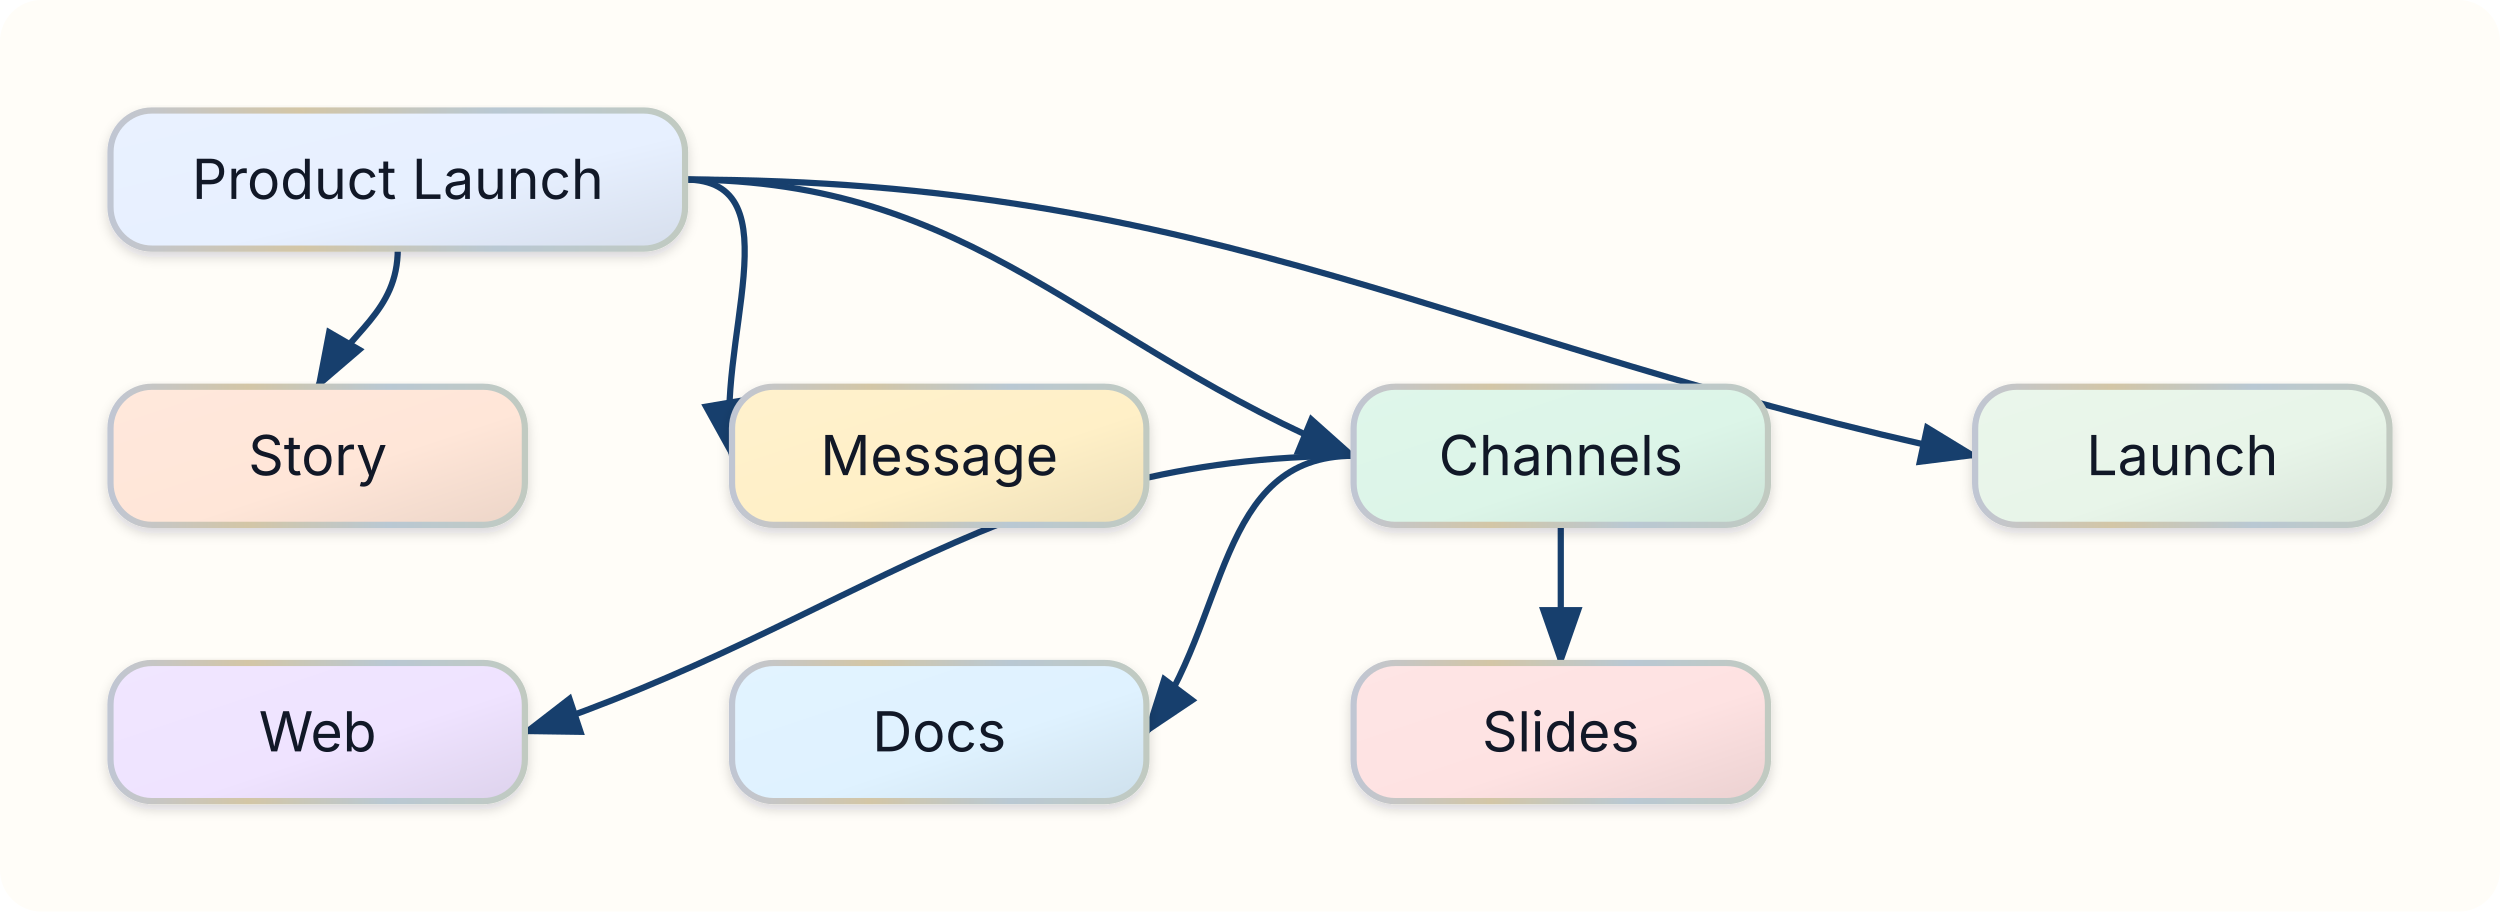
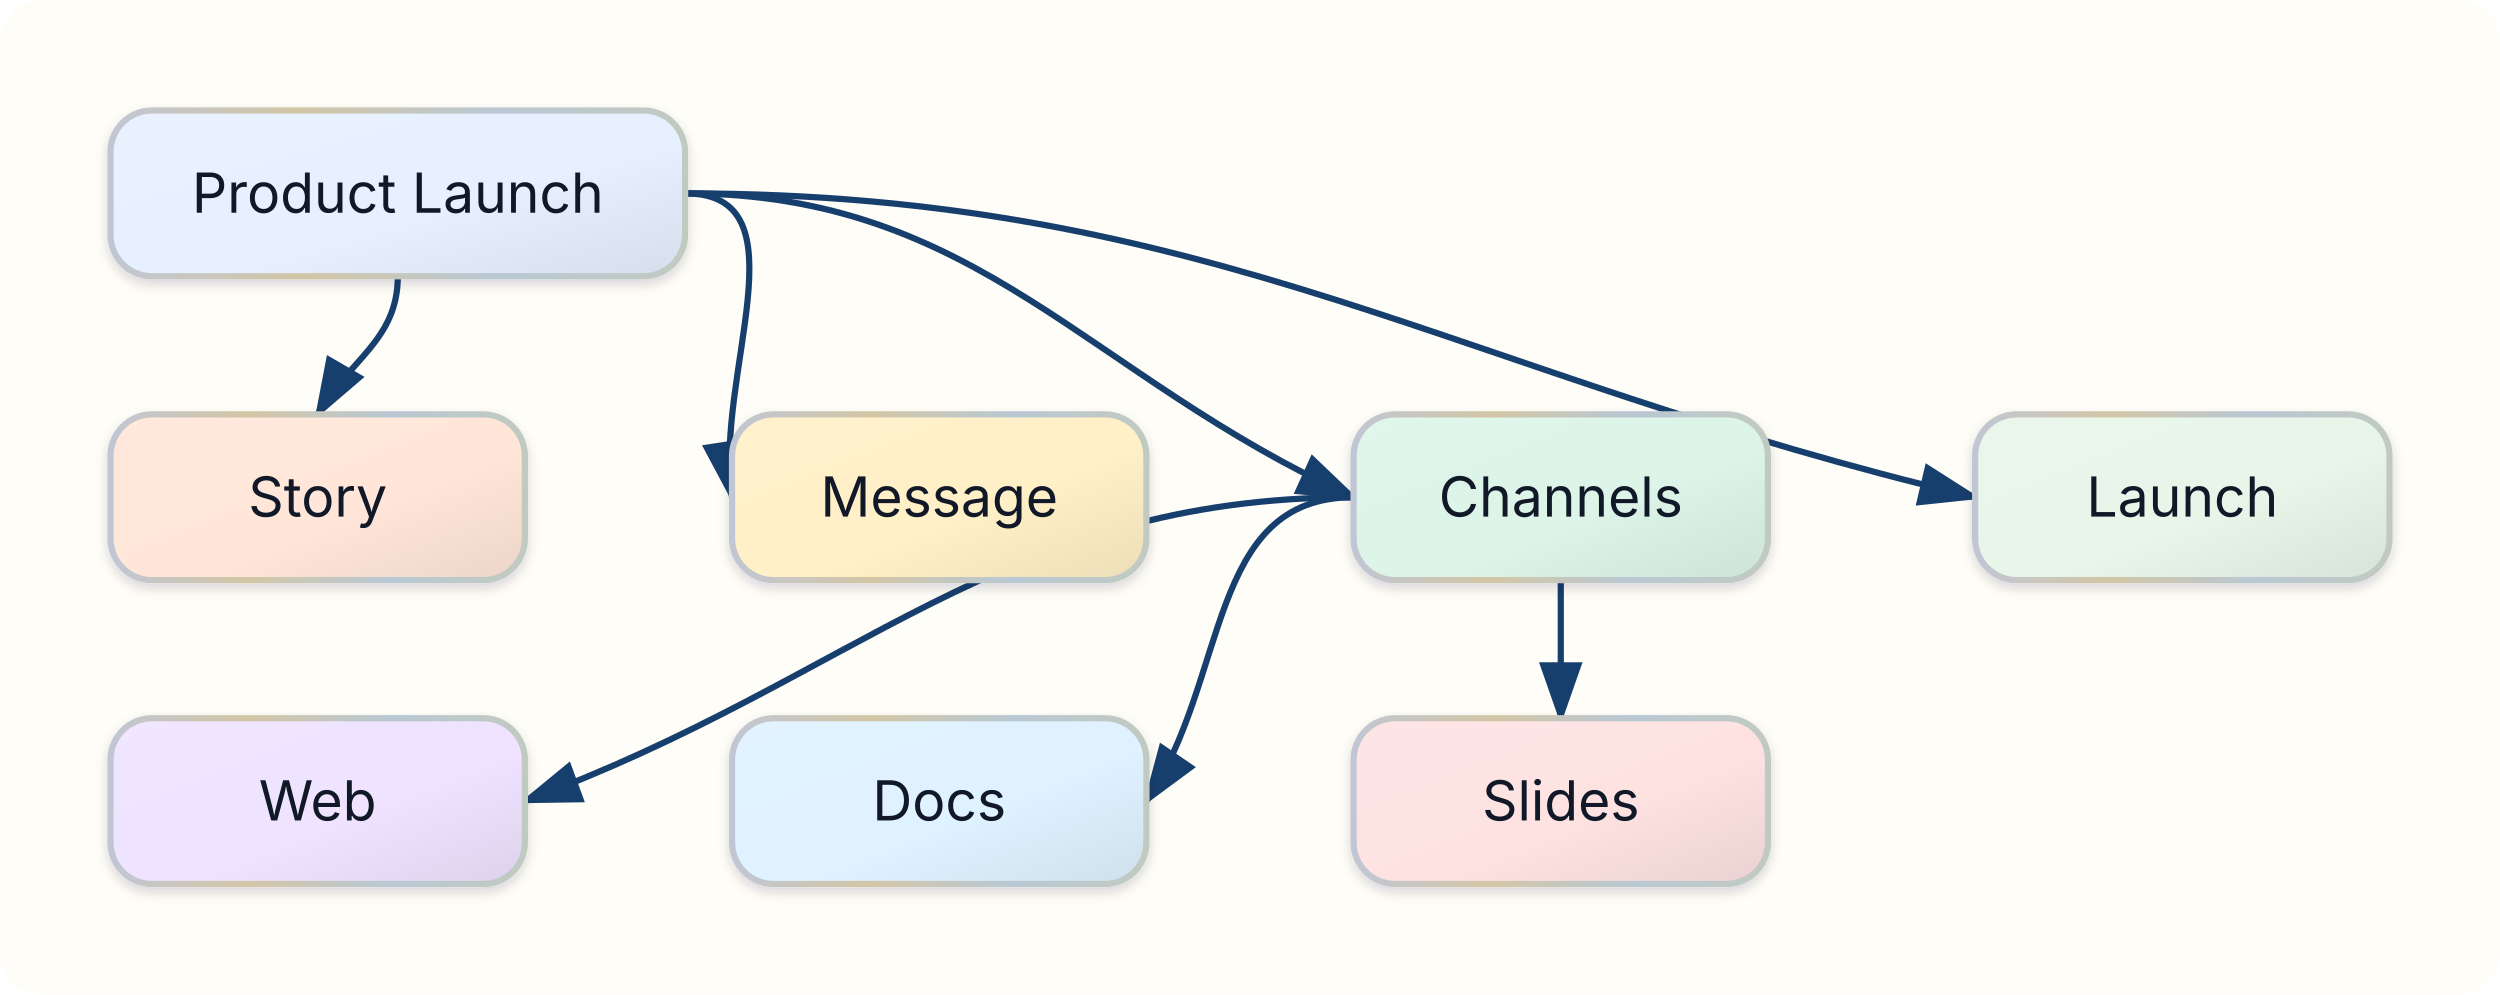
- <svg xmlns="http://www.w3.org/2000/svg" width="724.00" height="264.00" viewBox="0 0 724.00 264.00">
+ <svg xmlns="http://www.w3.org/2000/svg" width="724.00" height="288.00" viewBox="0 0 724.00 288.00">
  <defs>
    <marker id="arrowhead" markerWidth="10" markerHeight="7" refX="9" refY="3.5" orient="auto">
      <polygon points="0 0, 10 3.5, 0 7" fill="#173F6D" />
    </marker>
  </defs>
-   <rect width="724.00" height="264.00" fill="#FFFDF8" rx="12.00" ry="12.00" />
-   <path d="M 115.20,72.00 C 115.20,90.50 101.28,96.00 92.00,112.00" fill="none" stroke="#173F6D" stroke-width="1.80" marker-end="url(#arrowhead)" />
-   <path d="M 198.40,52.00 C 230.86,52.00 206.56,100.00 212.00,132.00" fill="none" stroke="#173F6D" stroke-width="1.80" marker-end="url(#arrowhead)" />
-   <path d="M 198.40,52.00 C 282.19,52.00 314.56,100.00 392.00,132.00" fill="none" stroke="#173F6D" stroke-width="1.80" marker-end="url(#arrowhead)" />
-   <path d="M 392.00,132.00 C 290.81,132.00 248.00,180.00 152.00,212.00" fill="none" stroke="#173F6D" stroke-width="1.80" marker-end="url(#arrowhead)" />
-   <path d="M 392.00,132.00 C 352.00,132.00 356.00,180.00 332.00,212.00" fill="none" stroke="#173F6D" stroke-width="1.80" marker-end="url(#arrowhead)" />
-   <path d="M 452.00,152.00 C 452.00,168.00 452.00,176.00 452.00,192.00" fill="none" stroke="#173F6D" stroke-width="1.80" marker-end="url(#arrowhead)" />
-   <path d="M 198.40,52.00 C 351.23,52.00 422.56,100.00 572.00,132.00" fill="none" stroke="#173F6D" stroke-width="1.80" marker-end="url(#arrowhead)" />
+   <rect width="724.00" height="288.00" fill="#FFFDF8" rx="12.00" ry="12.00" />
+   <path d="M 115.20,80.00 C 115.20,98.50 101.28,104.00 92.00,120.00" fill="none" stroke="#173F6D" stroke-width="1.80" marker-end="url(#arrowhead)" />
+   <path d="M 198.40,56.00 C 234.02,56.00 206.56,108.80 212.00,144.00" fill="none" stroke="#173F6D" stroke-width="1.80" marker-end="url(#arrowhead)" />
+   <path d="M 198.40,56.00 C 283.46,56.00 314.56,108.80 392.00,144.00" fill="none" stroke="#173F6D" stroke-width="1.80" marker-end="url(#arrowhead)" />
+   <path d="M 392.00,144.00 C 289.75,144.00 248.00,196.80 152.00,232.00" fill="none" stroke="#173F6D" stroke-width="1.80" marker-end="url(#arrowhead)" />
+   <path d="M 392.00,144.00 C 349.40,144.00 356.00,196.80 332.00,232.00" fill="none" stroke="#173F6D" stroke-width="1.80" marker-end="url(#arrowhead)" />
+   <path d="M 452.00,168.00 C 452.00,184.00 452.00,192.00 452.00,208.00" fill="none" stroke="#173F6D" stroke-width="1.80" marker-end="url(#arrowhead)" />
+   <path d="M 198.40,56.00 C 351.93,56.00 422.56,108.80 572.00,144.00" fill="none" stroke="#173F6D" stroke-width="1.80" marker-end="url(#arrowhead)" />
  <g transform="translate(32.00,32.00)">
    <defs>
      <linearGradient id="node-0-fill-gradient" x1="0%" y1="0%" x2="100%" y2="100%">
        <stop offset="0%" stop-color="#E9F1FF" />
        <stop offset="58%" stop-color="#E7F0FF" />
        <stop offset="100%" stop-color="#D6DEEC" />
      </linearGradient>
      <linearGradient id="node-0-stroke-gradient" x1="0%" y1="0%" x2="100%" y2="0%">
        <stop offset="0%" stop-color="#C0C6D3" />
        <stop offset="33%" stop-color="#D3C6A6" />
        <stop offset="67%" stop-color="#B9C8D3" />
        <stop offset="100%" stop-color="#C1CAC1" />
      </linearGradient>
    </defs>
    <defs>
      <filter id="node-0-soft-shadow" x="-8%" y="-8%" width="124%" height="136%" color-interpolation-filters="sRGB">
        <feDropShadow dx="0.00" dy="1.55" stdDeviation="1.65" flood-color="#0F172A" flood-opacity="0.16" />
      </filter>
    </defs>
-     <rect width="166.40" height="40.00" rx="12.00" ry="12.00" fill="url(#node-0-fill-gradient)" stroke="url(#node-0-stroke-gradient)" stroke-width="1.80" filter="url(#node-0-soft-shadow)" />
-     <text x="83.20" y="25.60" text-anchor="middle" font-family="&quot;Segoe UI&quot;, Inter, Arial, sans-serif" font-size="16.00" fill="#111827">Product Launch</text>
+     <rect width="166.40" height="48.00" rx="12.00" ry="12.00" fill="url(#node-0-fill-gradient)" stroke="url(#node-0-stroke-gradient)" stroke-width="1.80" filter="url(#node-0-soft-shadow)" />
+     <text x="83.20" y="29.60" text-anchor="middle" font-family="&quot;Segoe UI&quot;, Inter, Arial, sans-serif" font-size="16.00" fill="#111827">Product Launch</text>
  </g>
-   <g transform="translate(32.00,112.00)">
+   <g transform="translate(32.00,120.00)">
    <defs>
      <linearGradient id="node-1-fill-gradient" x1="0%" y1="0%" x2="100%" y2="100%">
        <stop offset="0%" stop-color="#FFE8DC" />
        <stop offset="58%" stop-color="#FFE6D8" />
        <stop offset="100%" stop-color="#ECD5C8" />
      </linearGradient>
      <linearGradient id="node-1-stroke-gradient" x1="0%" y1="0%" x2="100%" y2="0%">
        <stop offset="0%" stop-color="#C0C6D3" />
        <stop offset="33%" stop-color="#D3C6A6" />
        <stop offset="67%" stop-color="#B9C8D3" />
        <stop offset="100%" stop-color="#C1CAC1" />
      </linearGradient>
    </defs>
    <defs>
      <filter id="node-1-soft-shadow" x="-8%" y="-8%" width="124%" height="136%" color-interpolation-filters="sRGB">
        <feDropShadow dx="0.00" dy="1.55" stdDeviation="1.65" flood-color="#0F172A" flood-opacity="0.16" />
      </filter>
    </defs>
-     <rect width="120.00" height="40.00" rx="12.00" ry="12.00" fill="url(#node-1-fill-gradient)" stroke="url(#node-1-stroke-gradient)" stroke-width="1.80" filter="url(#node-1-soft-shadow)" />
-     <text x="60.00" y="25.60" text-anchor="middle" font-family="&quot;Segoe UI&quot;, Inter, Arial, sans-serif" font-size="16.00" fill="#111827">Story</text>
+     <rect width="120.00" height="48.00" rx="12.00" ry="12.00" fill="url(#node-1-fill-gradient)" stroke="url(#node-1-stroke-gradient)" stroke-width="1.80" filter="url(#node-1-soft-shadow)" />
+     <text x="60.00" y="29.60" text-anchor="middle" font-family="&quot;Segoe UI&quot;, Inter, Arial, sans-serif" font-size="16.00" fill="#111827">Story</text>
  </g>
-   <g transform="translate(212.00,112.00)">
+   <g transform="translate(212.00,120.00)">
    <defs>
      <linearGradient id="node-2-fill-gradient" x1="0%" y1="0%" x2="100%" y2="100%">
        <stop offset="0%" stop-color="#FFF1CD" />
        <stop offset="58%" stop-color="#FFF0C7" />
        <stop offset="100%" stop-color="#ECDEB8" />
      </linearGradient>
      <linearGradient id="node-2-stroke-gradient" x1="0%" y1="0%" x2="100%" y2="0%">
        <stop offset="0%" stop-color="#C0C6D3" />
        <stop offset="33%" stop-color="#D3C6A6" />
        <stop offset="67%" stop-color="#B9C8D3" />
        <stop offset="100%" stop-color="#C1CAC1" />
      </linearGradient>
    </defs>
    <defs>
      <filter id="node-2-soft-shadow" x="-8%" y="-8%" width="124%" height="136%" color-interpolation-filters="sRGB">
        <feDropShadow dx="0.00" dy="1.55" stdDeviation="1.65" flood-color="#0F172A" flood-opacity="0.16" />
      </filter>
    </defs>
-     <rect width="120.00" height="40.00" rx="12.00" ry="12.00" fill="url(#node-2-fill-gradient)" stroke="url(#node-2-stroke-gradient)" stroke-width="1.80" filter="url(#node-2-soft-shadow)" />
-     <text x="60.00" y="25.60" text-anchor="middle" font-family="&quot;Segoe UI&quot;, Inter, Arial, sans-serif" font-size="16.00" fill="#111827">Message</text>
+     <rect width="120.00" height="48.00" rx="12.00" ry="12.00" fill="url(#node-2-fill-gradient)" stroke="url(#node-2-stroke-gradient)" stroke-width="1.80" filter="url(#node-2-soft-shadow)" />
+     <text x="60.00" y="29.60" text-anchor="middle" font-family="&quot;Segoe UI&quot;, Inter, Arial, sans-serif" font-size="16.00" fill="#111827">Message</text>
  </g>
-   <g transform="translate(392.00,112.00)">
+   <g transform="translate(392.00,120.00)">
    <defs>
      <linearGradient id="node-3-fill-gradient" x1="0%" y1="0%" x2="100%" y2="100%">
        <stop offset="0%" stop-color="#DFF6EA" />
        <stop offset="58%" stop-color="#DCF5E8" />
        <stop offset="100%" stop-color="#CCE3D7" />
      </linearGradient>
      <linearGradient id="node-3-stroke-gradient" x1="0%" y1="0%" x2="100%" y2="0%">
        <stop offset="0%" stop-color="#C0C6D3" />
        <stop offset="33%" stop-color="#D3C6A6" />
        <stop offset="67%" stop-color="#B9C8D3" />
        <stop offset="100%" stop-color="#C1CAC1" />
      </linearGradient>
    </defs>
    <defs>
      <filter id="node-3-soft-shadow" x="-8%" y="-8%" width="124%" height="136%" color-interpolation-filters="sRGB">
        <feDropShadow dx="0.00" dy="1.55" stdDeviation="1.65" flood-color="#0F172A" flood-opacity="0.16" />
      </filter>
    </defs>
-     <rect width="120.00" height="40.00" rx="12.00" ry="12.00" fill="url(#node-3-fill-gradient)" stroke="url(#node-3-stroke-gradient)" stroke-width="1.80" filter="url(#node-3-soft-shadow)" />
-     <text x="60.00" y="25.60" text-anchor="middle" font-family="&quot;Segoe UI&quot;, Inter, Arial, sans-serif" font-size="16.00" fill="#111827">Channels</text>
+     <rect width="120.00" height="48.00" rx="12.00" ry="12.00" fill="url(#node-3-fill-gradient)" stroke="url(#node-3-stroke-gradient)" stroke-width="1.80" filter="url(#node-3-soft-shadow)" />
+     <text x="60.00" y="29.60" text-anchor="middle" font-family="&quot;Segoe UI&quot;, Inter, Arial, sans-serif" font-size="16.00" fill="#111827">Channels</text>
  </g>
-   <g transform="translate(32.00,192.00)">
+   <g transform="translate(32.00,208.00)">
    <defs>
      <linearGradient id="node-4-fill-gradient" x1="0%" y1="0%" x2="100%" y2="100%">
        <stop offset="0%" stop-color="#F0E6FF" />
        <stop offset="58%" stop-color="#EFE3FF" />
        <stop offset="100%" stop-color="#DDD2EC" />
      </linearGradient>
      <linearGradient id="node-4-stroke-gradient" x1="0%" y1="0%" x2="100%" y2="0%">
        <stop offset="0%" stop-color="#C0C6D3" />
        <stop offset="33%" stop-color="#D3C6A6" />
        <stop offset="67%" stop-color="#B9C8D3" />
        <stop offset="100%" stop-color="#C1CAC1" />
      </linearGradient>
    </defs>
    <defs>
      <filter id="node-4-soft-shadow" x="-8%" y="-8%" width="124%" height="136%" color-interpolation-filters="sRGB">
        <feDropShadow dx="0.00" dy="1.55" stdDeviation="1.65" flood-color="#0F172A" flood-opacity="0.16" />
      </filter>
    </defs>
-     <rect width="120.00" height="40.00" rx="12.00" ry="12.00" fill="url(#node-4-fill-gradient)" stroke="url(#node-4-stroke-gradient)" stroke-width="1.80" filter="url(#node-4-soft-shadow)" />
-     <text x="60.00" y="25.60" text-anchor="middle" font-family="&quot;Segoe UI&quot;, Inter, Arial, sans-serif" font-size="16.00" fill="#111827">Web</text>
+     <rect width="120.00" height="48.00" rx="12.00" ry="12.00" fill="url(#node-4-fill-gradient)" stroke="url(#node-4-stroke-gradient)" stroke-width="1.80" filter="url(#node-4-soft-shadow)" />
+     <text x="60.00" y="29.60" text-anchor="middle" font-family="&quot;Segoe UI&quot;, Inter, Arial, sans-serif" font-size="16.00" fill="#111827">Web</text>
  </g>
-   <g transform="translate(212.00,192.00)">
+   <g transform="translate(212.00,208.00)">
    <defs>
      <linearGradient id="node-5-fill-gradient" x1="0%" y1="0%" x2="100%" y2="100%">
        <stop offset="0%" stop-color="#E2F3FF" />
        <stop offset="58%" stop-color="#DFF2FF" />
        <stop offset="100%" stop-color="#CEE0EC" />
      </linearGradient>
      <linearGradient id="node-5-stroke-gradient" x1="0%" y1="0%" x2="100%" y2="0%">
        <stop offset="0%" stop-color="#C0C6D3" />
        <stop offset="33%" stop-color="#D3C6A6" />
        <stop offset="67%" stop-color="#B9C8D3" />
        <stop offset="100%" stop-color="#C1CAC1" />
      </linearGradient>
    </defs>
    <defs>
      <filter id="node-5-soft-shadow" x="-8%" y="-8%" width="124%" height="136%" color-interpolation-filters="sRGB">
        <feDropShadow dx="0.00" dy="1.55" stdDeviation="1.65" flood-color="#0F172A" flood-opacity="0.16" />
      </filter>
    </defs>
-     <rect width="120.00" height="40.00" rx="12.00" ry="12.00" fill="url(#node-5-fill-gradient)" stroke="url(#node-5-stroke-gradient)" stroke-width="1.80" filter="url(#node-5-soft-shadow)" />
-     <text x="60.00" y="25.60" text-anchor="middle" font-family="&quot;Segoe UI&quot;, Inter, Arial, sans-serif" font-size="16.00" fill="#111827">Docs</text>
+     <rect width="120.00" height="48.00" rx="12.00" ry="12.00" fill="url(#node-5-fill-gradient)" stroke="url(#node-5-stroke-gradient)" stroke-width="1.80" filter="url(#node-5-soft-shadow)" />
+     <text x="60.00" y="29.60" text-anchor="middle" font-family="&quot;Segoe UI&quot;, Inter, Arial, sans-serif" font-size="16.00" fill="#111827">Docs</text>
  </g>
-   <g transform="translate(392.00,192.00)">
+   <g transform="translate(392.00,208.00)">
    <defs>
      <linearGradient id="node-6-fill-gradient" x1="0%" y1="0%" x2="100%" y2="100%">
        <stop offset="0%" stop-color="#FEE5E5" />
        <stop offset="58%" stop-color="#FEE2E2" />
        <stop offset="100%" stop-color="#EBD1D1" />
      </linearGradient>
      <linearGradient id="node-6-stroke-gradient" x1="0%" y1="0%" x2="100%" y2="0%">
        <stop offset="0%" stop-color="#C0C6D3" />
        <stop offset="33%" stop-color="#D3C6A6" />
        <stop offset="67%" stop-color="#B9C8D3" />
        <stop offset="100%" stop-color="#C1CAC1" />
      </linearGradient>
    </defs>
    <defs>
      <filter id="node-6-soft-shadow" x="-8%" y="-8%" width="124%" height="136%" color-interpolation-filters="sRGB">
        <feDropShadow dx="0.00" dy="1.55" stdDeviation="1.65" flood-color="#0F172A" flood-opacity="0.16" />
      </filter>
    </defs>
-     <rect width="120.00" height="40.00" rx="12.00" ry="12.00" fill="url(#node-6-fill-gradient)" stroke="url(#node-6-stroke-gradient)" stroke-width="1.80" filter="url(#node-6-soft-shadow)" />
-     <text x="60.00" y="25.60" text-anchor="middle" font-family="&quot;Segoe UI&quot;, Inter, Arial, sans-serif" font-size="16.00" fill="#111827">Slides</text>
+     <rect width="120.00" height="48.00" rx="12.00" ry="12.00" fill="url(#node-6-fill-gradient)" stroke="url(#node-6-stroke-gradient)" stroke-width="1.80" filter="url(#node-6-soft-shadow)" />
+     <text x="60.00" y="29.60" text-anchor="middle" font-family="&quot;Segoe UI&quot;, Inter, Arial, sans-serif" font-size="16.00" fill="#111827">Slides</text>
  </g>
-   <g transform="translate(572.00,112.00)">
+   <g transform="translate(572.00,120.00)">
    <defs>
      <linearGradient id="node-7-fill-gradient" x1="0%" y1="0%" x2="100%" y2="100%">
        <stop offset="0%" stop-color="#EAF6EB" />
        <stop offset="58%" stop-color="#E8F5E9" />
        <stop offset="100%" stop-color="#D7E3D8" />
      </linearGradient>
      <linearGradient id="node-7-stroke-gradient" x1="0%" y1="0%" x2="100%" y2="0%">
        <stop offset="0%" stop-color="#C0C6D3" />
        <stop offset="33%" stop-color="#D3C6A6" />
        <stop offset="67%" stop-color="#B9C8D3" />
        <stop offset="100%" stop-color="#C1CAC1" />
      </linearGradient>
    </defs>
    <defs>
      <filter id="node-7-soft-shadow" x="-8%" y="-8%" width="124%" height="136%" color-interpolation-filters="sRGB">
        <feDropShadow dx="0.00" dy="1.55" stdDeviation="1.65" flood-color="#0F172A" flood-opacity="0.16" />
      </filter>
    </defs>
-     <rect width="120.00" height="40.00" rx="12.00" ry="12.00" fill="url(#node-7-fill-gradient)" stroke="url(#node-7-stroke-gradient)" stroke-width="1.80" filter="url(#node-7-soft-shadow)" />
-     <text x="60.00" y="25.60" text-anchor="middle" font-family="&quot;Segoe UI&quot;, Inter, Arial, sans-serif" font-size="16.00" fill="#111827">Launch</text>
+     <rect width="120.00" height="48.00" rx="12.00" ry="12.00" fill="url(#node-7-fill-gradient)" stroke="url(#node-7-stroke-gradient)" stroke-width="1.80" filter="url(#node-7-soft-shadow)" />
+     <text x="60.00" y="29.60" text-anchor="middle" font-family="&quot;Segoe UI&quot;, Inter, Arial, sans-serif" font-size="16.00" fill="#111827">Launch</text>
  </g>
</svg>
